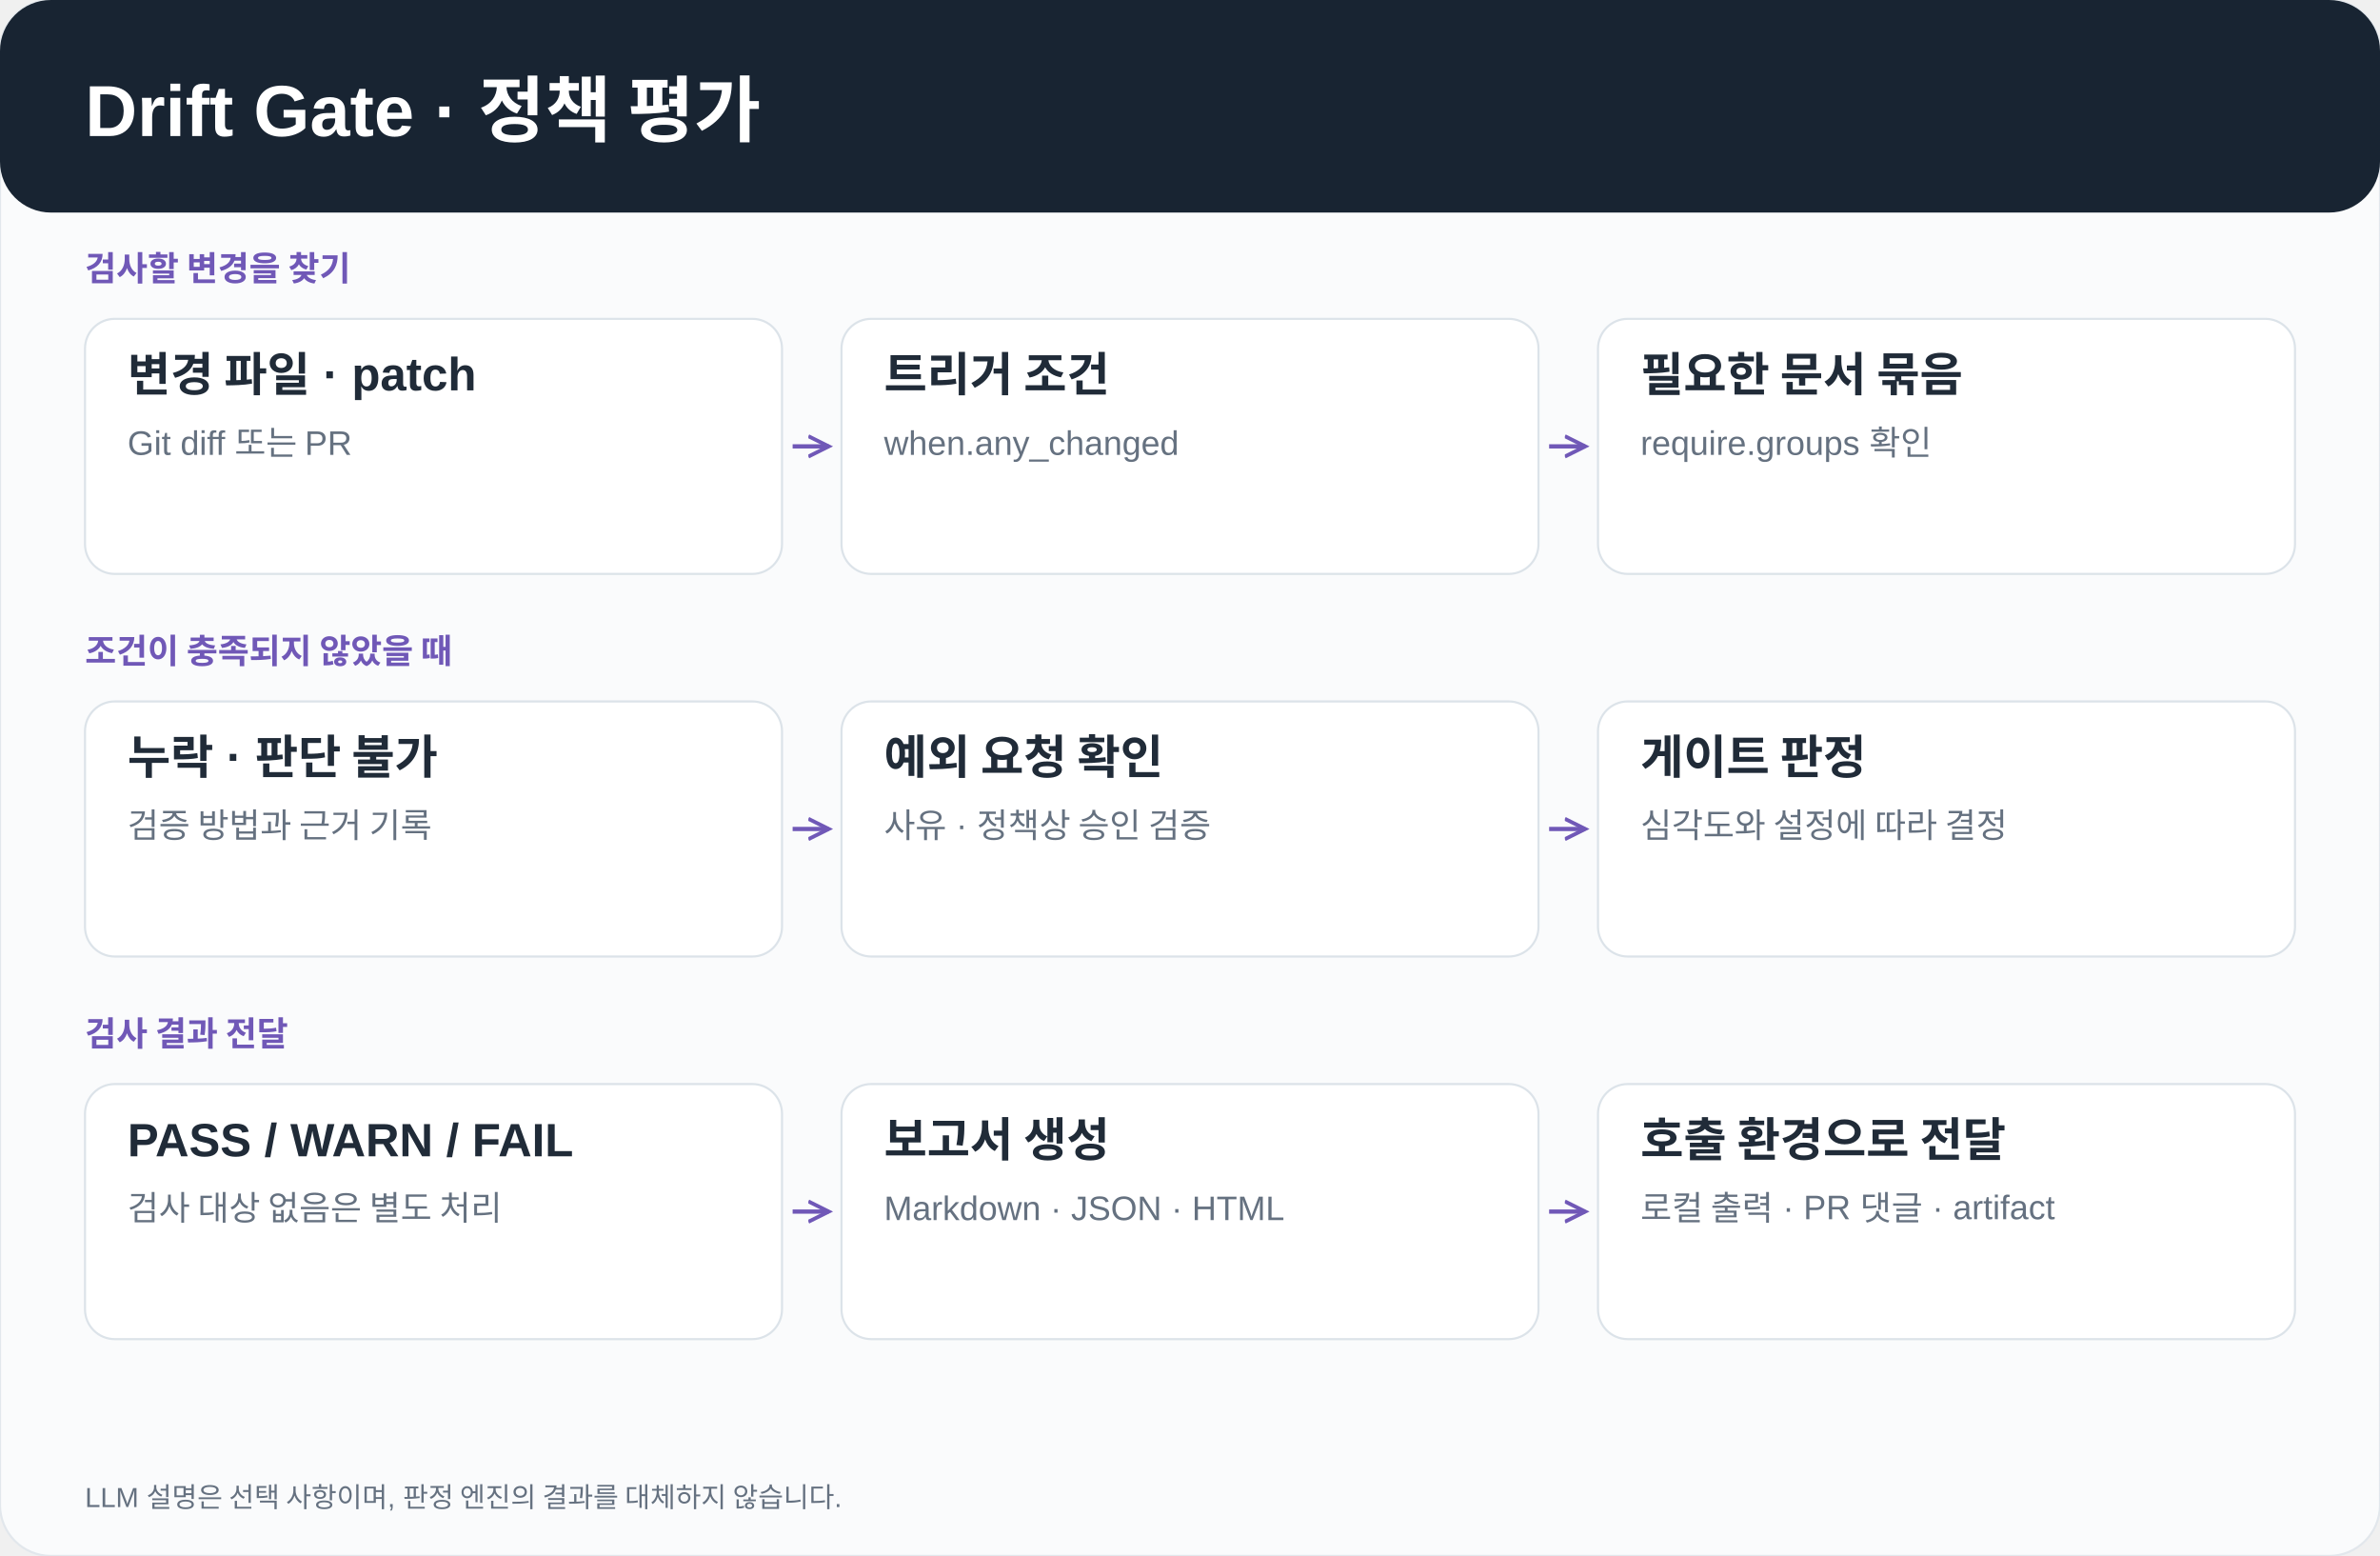
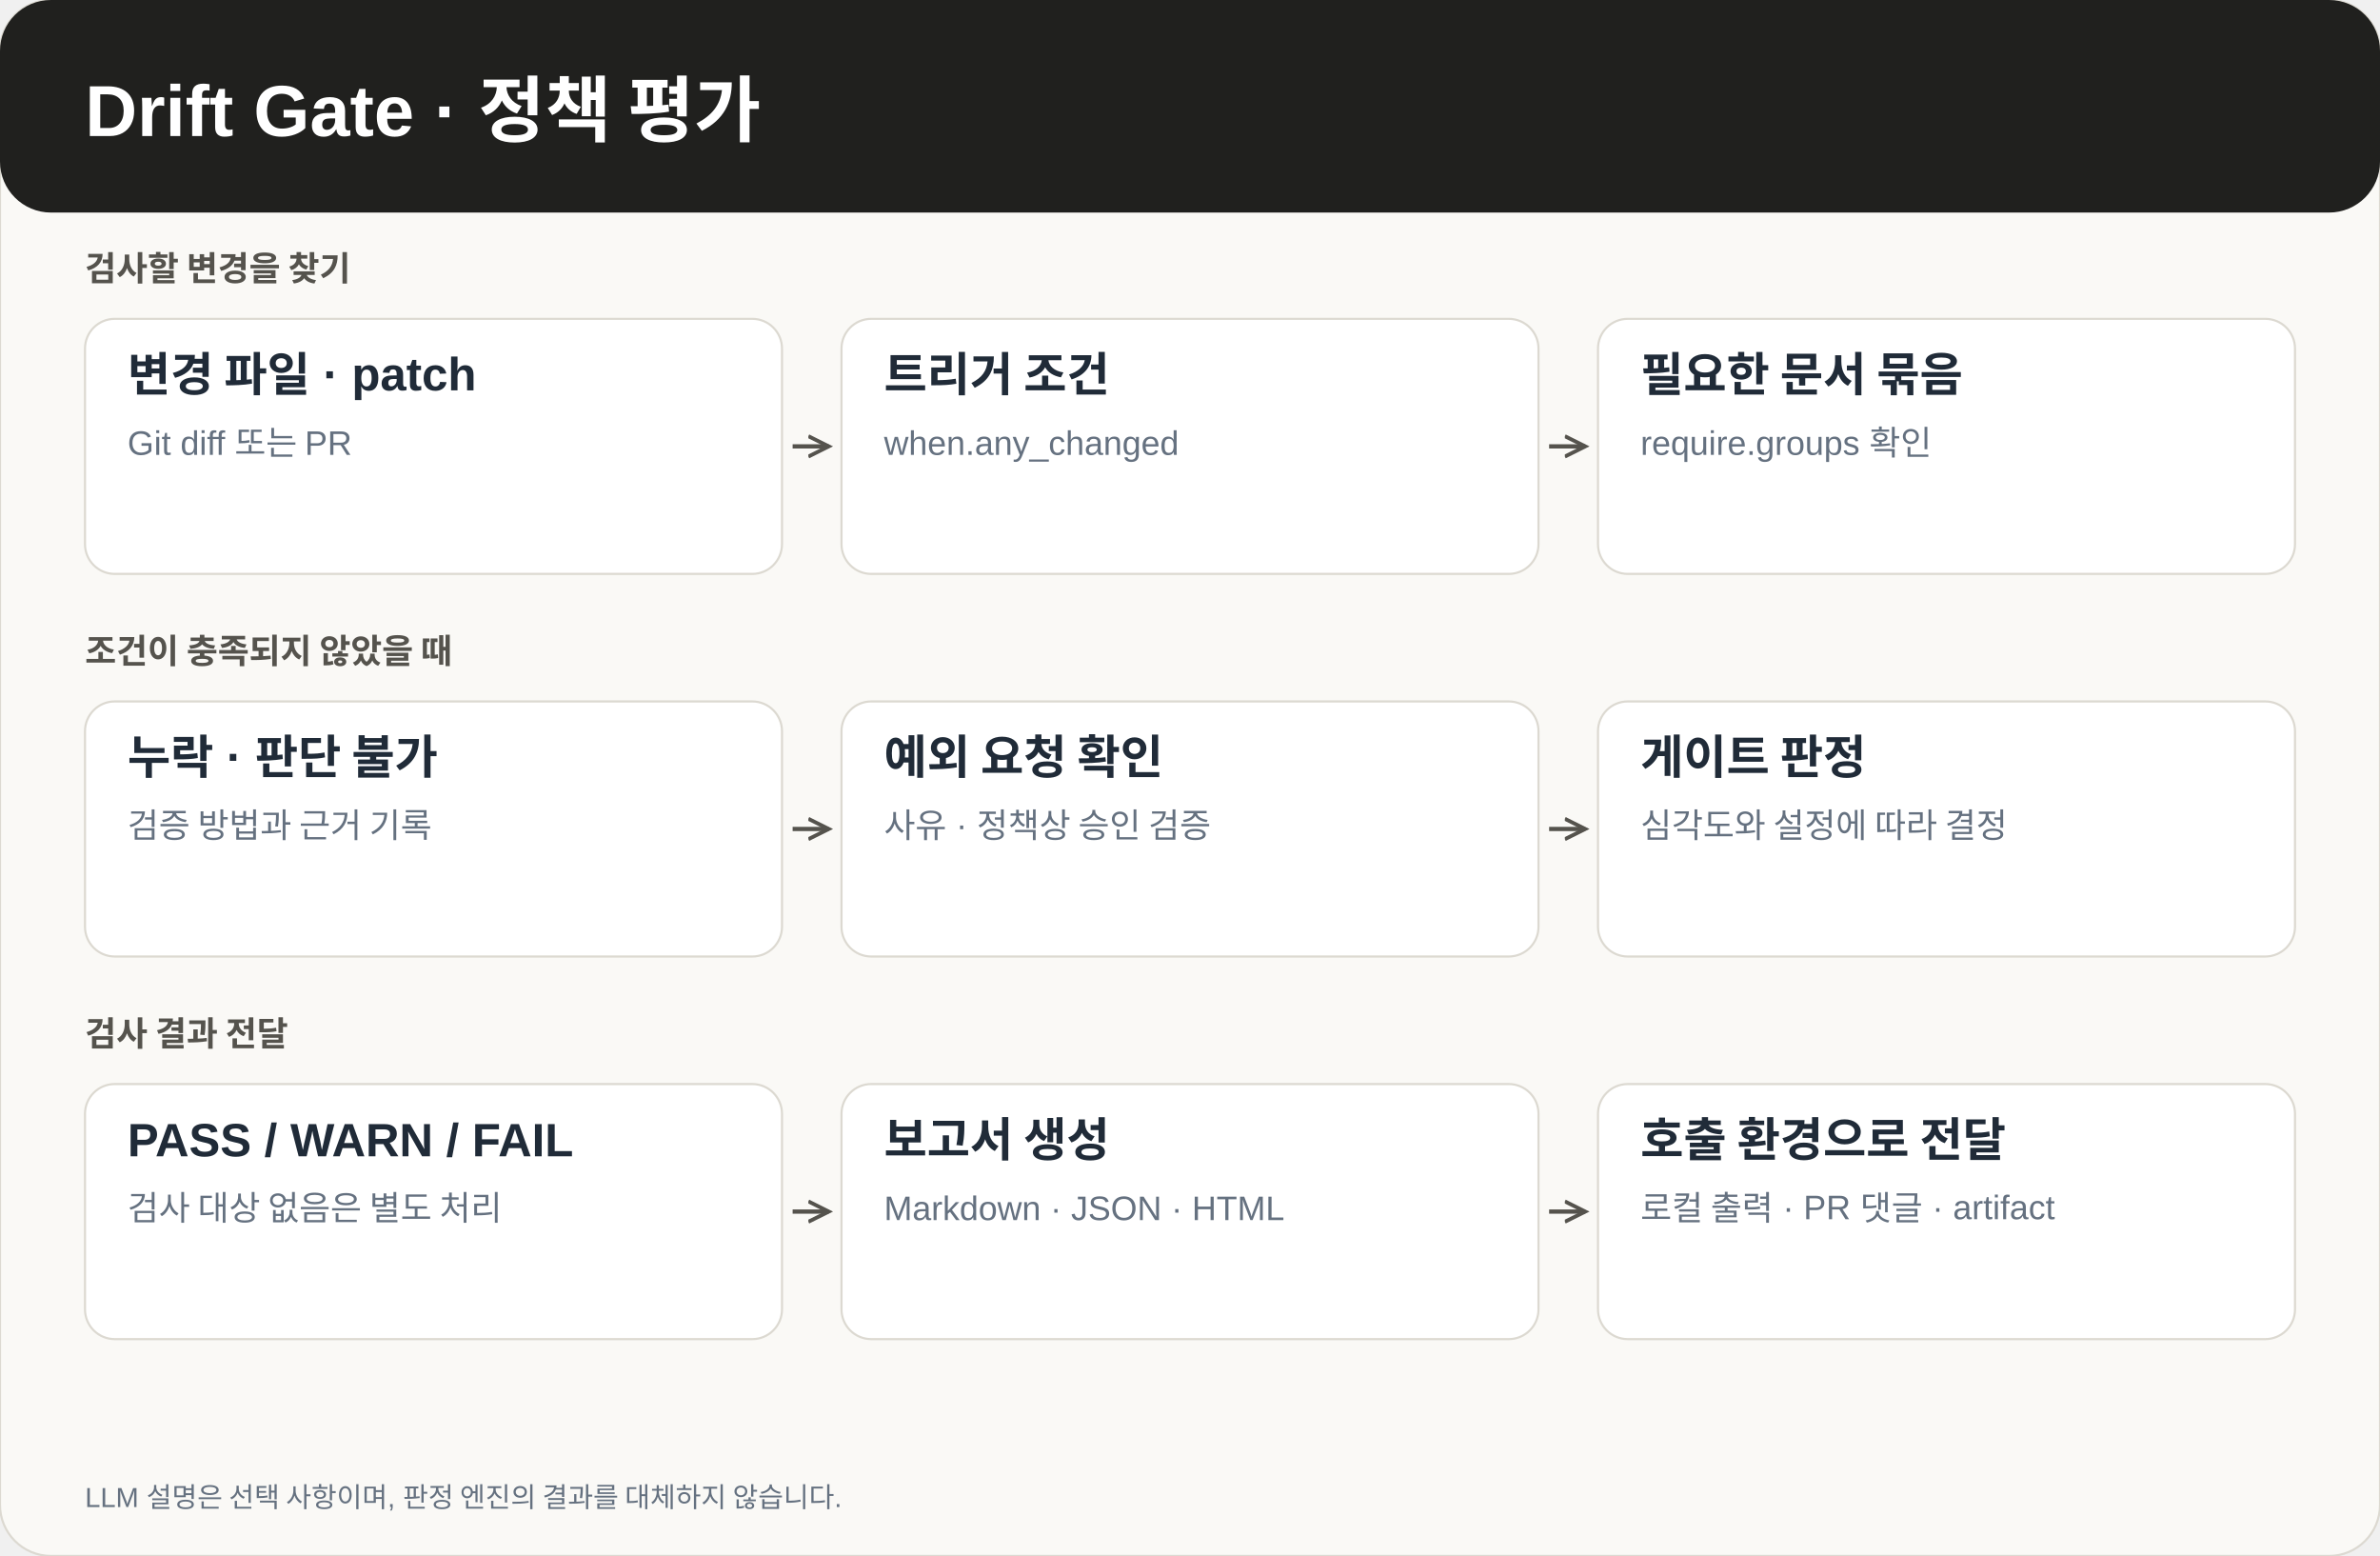
<svg xmlns="http://www.w3.org/2000/svg" width="1120" height="732" viewBox="0 0 1120 732" role="img" aria-labelledby="title desc" font-family="Segoe UI, Malgun Gothic, Arial, sans-serif">
  <defs>
    <marker id="arrow" viewBox="0 0 10 10" refX="8" refY="5" markerWidth="6" markerHeight="6" orient="auto">
-       <path d="M0 1 L8 5 L0 9" fill="none" stroke="#7058B7" stroke-width="1.5" />
+       <path d="M0 1 L8 5 L0 9" fill="none" stroke="#55534D" stroke-width="1.5" />
    </marker>
  </defs>
-   <rect x="0" y="0" width="1120" height="732" rx="24" fill="#FAFBFC" stroke="#E2E7EC" />
-   <rect x="0" y="0" width="1120" height="100" rx="24" fill="#182432" stroke="none" />
+   <rect x="0" y="0" width="1120" height="732" rx="24" fill="#FAF9F6" stroke="#DCD9D1" />
+   <rect x="0" y="0" width="1120" height="100" rx="24" fill="#20201E" stroke="none" />
  <text x="40" y="64" font-size="34" fill="#FFFFFF" font-weight="650">Drift Gate · 정책 평가</text>
  <g transform="translate(0 -52)">
-     <text x="40" y="184" font-size="16" fill="#7058B7" font-weight="650">검사할 변경을 찾기</text>
-     <rect x="40" y="202" width="328" height="120" rx="14" fill="#FFFFFF" stroke="#DCE3E9" />
+     <text x="40" y="184" font-size="16" fill="#55534D" font-weight="650">검사할 변경을 찾기</text>
+     <rect x="40" y="202" width="328" height="120" rx="14" fill="#FFFFFF" stroke="#DCD9D1" />
    <text x="60" y="236" font-size="22" fill="#202B38" font-weight="650">변경 파일 · patch</text>
    <text x="60" y="266" font-size="16" fill="#657180" font-weight="400">Git diff 또는 PR</text>
-     <path d="M373 262 L390 262" fill="none" stroke="#7058B7" stroke-width="2" marker-end="url(#arrow)" />
-     <rect x="396" y="202" width="328" height="120" rx="14" fill="#FFFFFF" stroke="#DCE3E9" />
+     <path d="M373 262 L390 262" fill="none" stroke="#55534D" stroke-width="2" marker-end="url(#arrow)" />
+     <rect x="396" y="202" width="328" height="120" rx="14" fill="#FFFFFF" stroke="#DCD9D1" />
    <text x="416" y="236" font-size="22" fill="#202B38" font-weight="650">트리거 조건</text>
    <text x="416" y="266" font-size="16" fill="#657180" font-weight="400">when.any_changed</text>
-     <path d="M729 262 L746 262" fill="none" stroke="#7058B7" stroke-width="2" marker-end="url(#arrow)" />
-     <rect x="752" y="202" width="328" height="120" rx="14" fill="#FFFFFF" stroke="#DCE3E9" />
+     <path d="M729 262 L746 262" fill="none" stroke="#55534D" stroke-width="2" marker-end="url(#arrow)" />
+     <rect x="752" y="202" width="328" height="120" rx="14" fill="#FFFFFF" stroke="#DCD9D1" />
    <text x="772" y="236" font-size="22" fill="#202B38" font-weight="650">필요한 문서 묶음</text>
    <text x="772" y="266" font-size="16" fill="#657180" font-weight="400">require.groups 확인</text>
-     <text x="40" y="364" font-size="16" fill="#7058B7" font-weight="650">조건이 충족되지 않았을 때</text>
-     <rect x="40" y="382" width="328" height="120" rx="14" fill="#FFFFFF" stroke="#DCE3E9" />
+     <text x="40" y="364" font-size="16" fill="#55534D" font-weight="650">조건이 충족되지 않았을 때</text>
+     <rect x="40" y="382" width="328" height="120" rx="14" fill="#FFFFFF" stroke="#DCD9D1" />
    <text x="60" y="416" font-size="22" fill="#202B38" font-weight="650">누락 · 판단 불가</text>
    <text x="60" y="446" font-size="16" fill="#657180" font-weight="400">검증 방법과 근거 기록</text>
-     <path d="M373 442 L390 442" fill="none" stroke="#7058B7" stroke-width="2" marker-end="url(#arrow)" />
-     <rect x="396" y="382" width="328" height="120" rx="14" fill="#FFFFFF" stroke="#DCE3E9" />
+     <path d="M373 442 L390 442" fill="none" stroke="#55534D" stroke-width="2" marker-end="url(#arrow)" />
+     <rect x="396" y="382" width="328" height="120" rx="14" fill="#FFFFFF" stroke="#DCD9D1" />
    <text x="416" y="416" font-size="22" fill="#202B38" font-weight="650">예외 요청 확인</text>
    <text x="416" y="446" font-size="16" fill="#657180" font-weight="400">사유 · 정책상 승인 검증</text>
-     <path d="M729 442 L746 442" fill="none" stroke="#7058B7" stroke-width="2" marker-end="url(#arrow)" />
-     <rect x="752" y="382" width="328" height="120" rx="14" fill="#FFFFFF" stroke="#DCE3E9" />
+     <path d="M729 442 L746 442" fill="none" stroke="#55534D" stroke-width="2" marker-end="url(#arrow)" />
+     <rect x="752" y="382" width="328" height="120" rx="14" fill="#FFFFFF" stroke="#DCD9D1" />
    <text x="772" y="416" font-size="22" fill="#202B38" font-weight="650">게이트 판정</text>
    <text x="772" y="446" font-size="16" fill="#657180" font-weight="400">심각도와 설정에 따라 결정</text>
-     <text x="40" y="544" font-size="16" fill="#7058B7" font-weight="650">검사 결과 전달</text>
-     <rect x="40" y="562" width="328" height="120" rx="14" fill="#FFFFFF" stroke="#DCE3E9" />
+     <text x="40" y="544" font-size="16" fill="#55534D" font-weight="650">검사 결과 전달</text>
+     <rect x="40" y="562" width="328" height="120" rx="14" fill="#FFFFFF" stroke="#DCD9D1" />
    <text x="60" y="596" font-size="22" fill="#202B38" font-weight="650">PASS / WARN / FAIL</text>
    <text x="60" y="626" font-size="16" fill="#657180" font-weight="400">검사 대상 없음은 별도 처리</text>
-     <path d="M373 622 L390 622" fill="none" stroke="#7058B7" stroke-width="2" marker-end="url(#arrow)" />
-     <rect x="396" y="562" width="328" height="120" rx="14" fill="#FFFFFF" stroke="#DCE3E9" />
+     <path d="M373 622 L390 622" fill="none" stroke="#55534D" stroke-width="2" marker-end="url(#arrow)" />
+     <rect x="396" y="562" width="328" height="120" rx="14" fill="#FFFFFF" stroke="#DCD9D1" />
    <text x="416" y="596" font-size="22" fill="#202B38" font-weight="650">보고서 생성</text>
    <text x="416" y="626" font-size="16" fill="#657180" font-weight="400">Markdown · JSON · HTML</text>
-     <path d="M729 622 L746 622" fill="none" stroke="#7058B7" stroke-width="2" marker-end="url(#arrow)" />
-     <rect x="752" y="562" width="328" height="120" rx="14" fill="#FFFFFF" stroke="#DCE3E9" />
+     <path d="M729 622 L746 622" fill="none" stroke="#55534D" stroke-width="2" marker-end="url(#arrow)" />
+     <rect x="752" y="562" width="328" height="120" rx="14" fill="#FFFFFF" stroke="#DCD9D1" />
    <text x="772" y="596" font-size="22" fill="#202B38" font-weight="650">호출 환경으로 전달</text>
    <text x="772" y="626" font-size="16" fill="#657180" font-weight="400">로컬 출력 · PR 댓글 · artifact</text>
    <text x="40" y="761" font-size="13" fill="#657180" font-weight="400">LLM 설명은 선택 사항이며, 판정 엔진의 결과를 대체하지 않습니다.</text>
  </g>
</svg>
